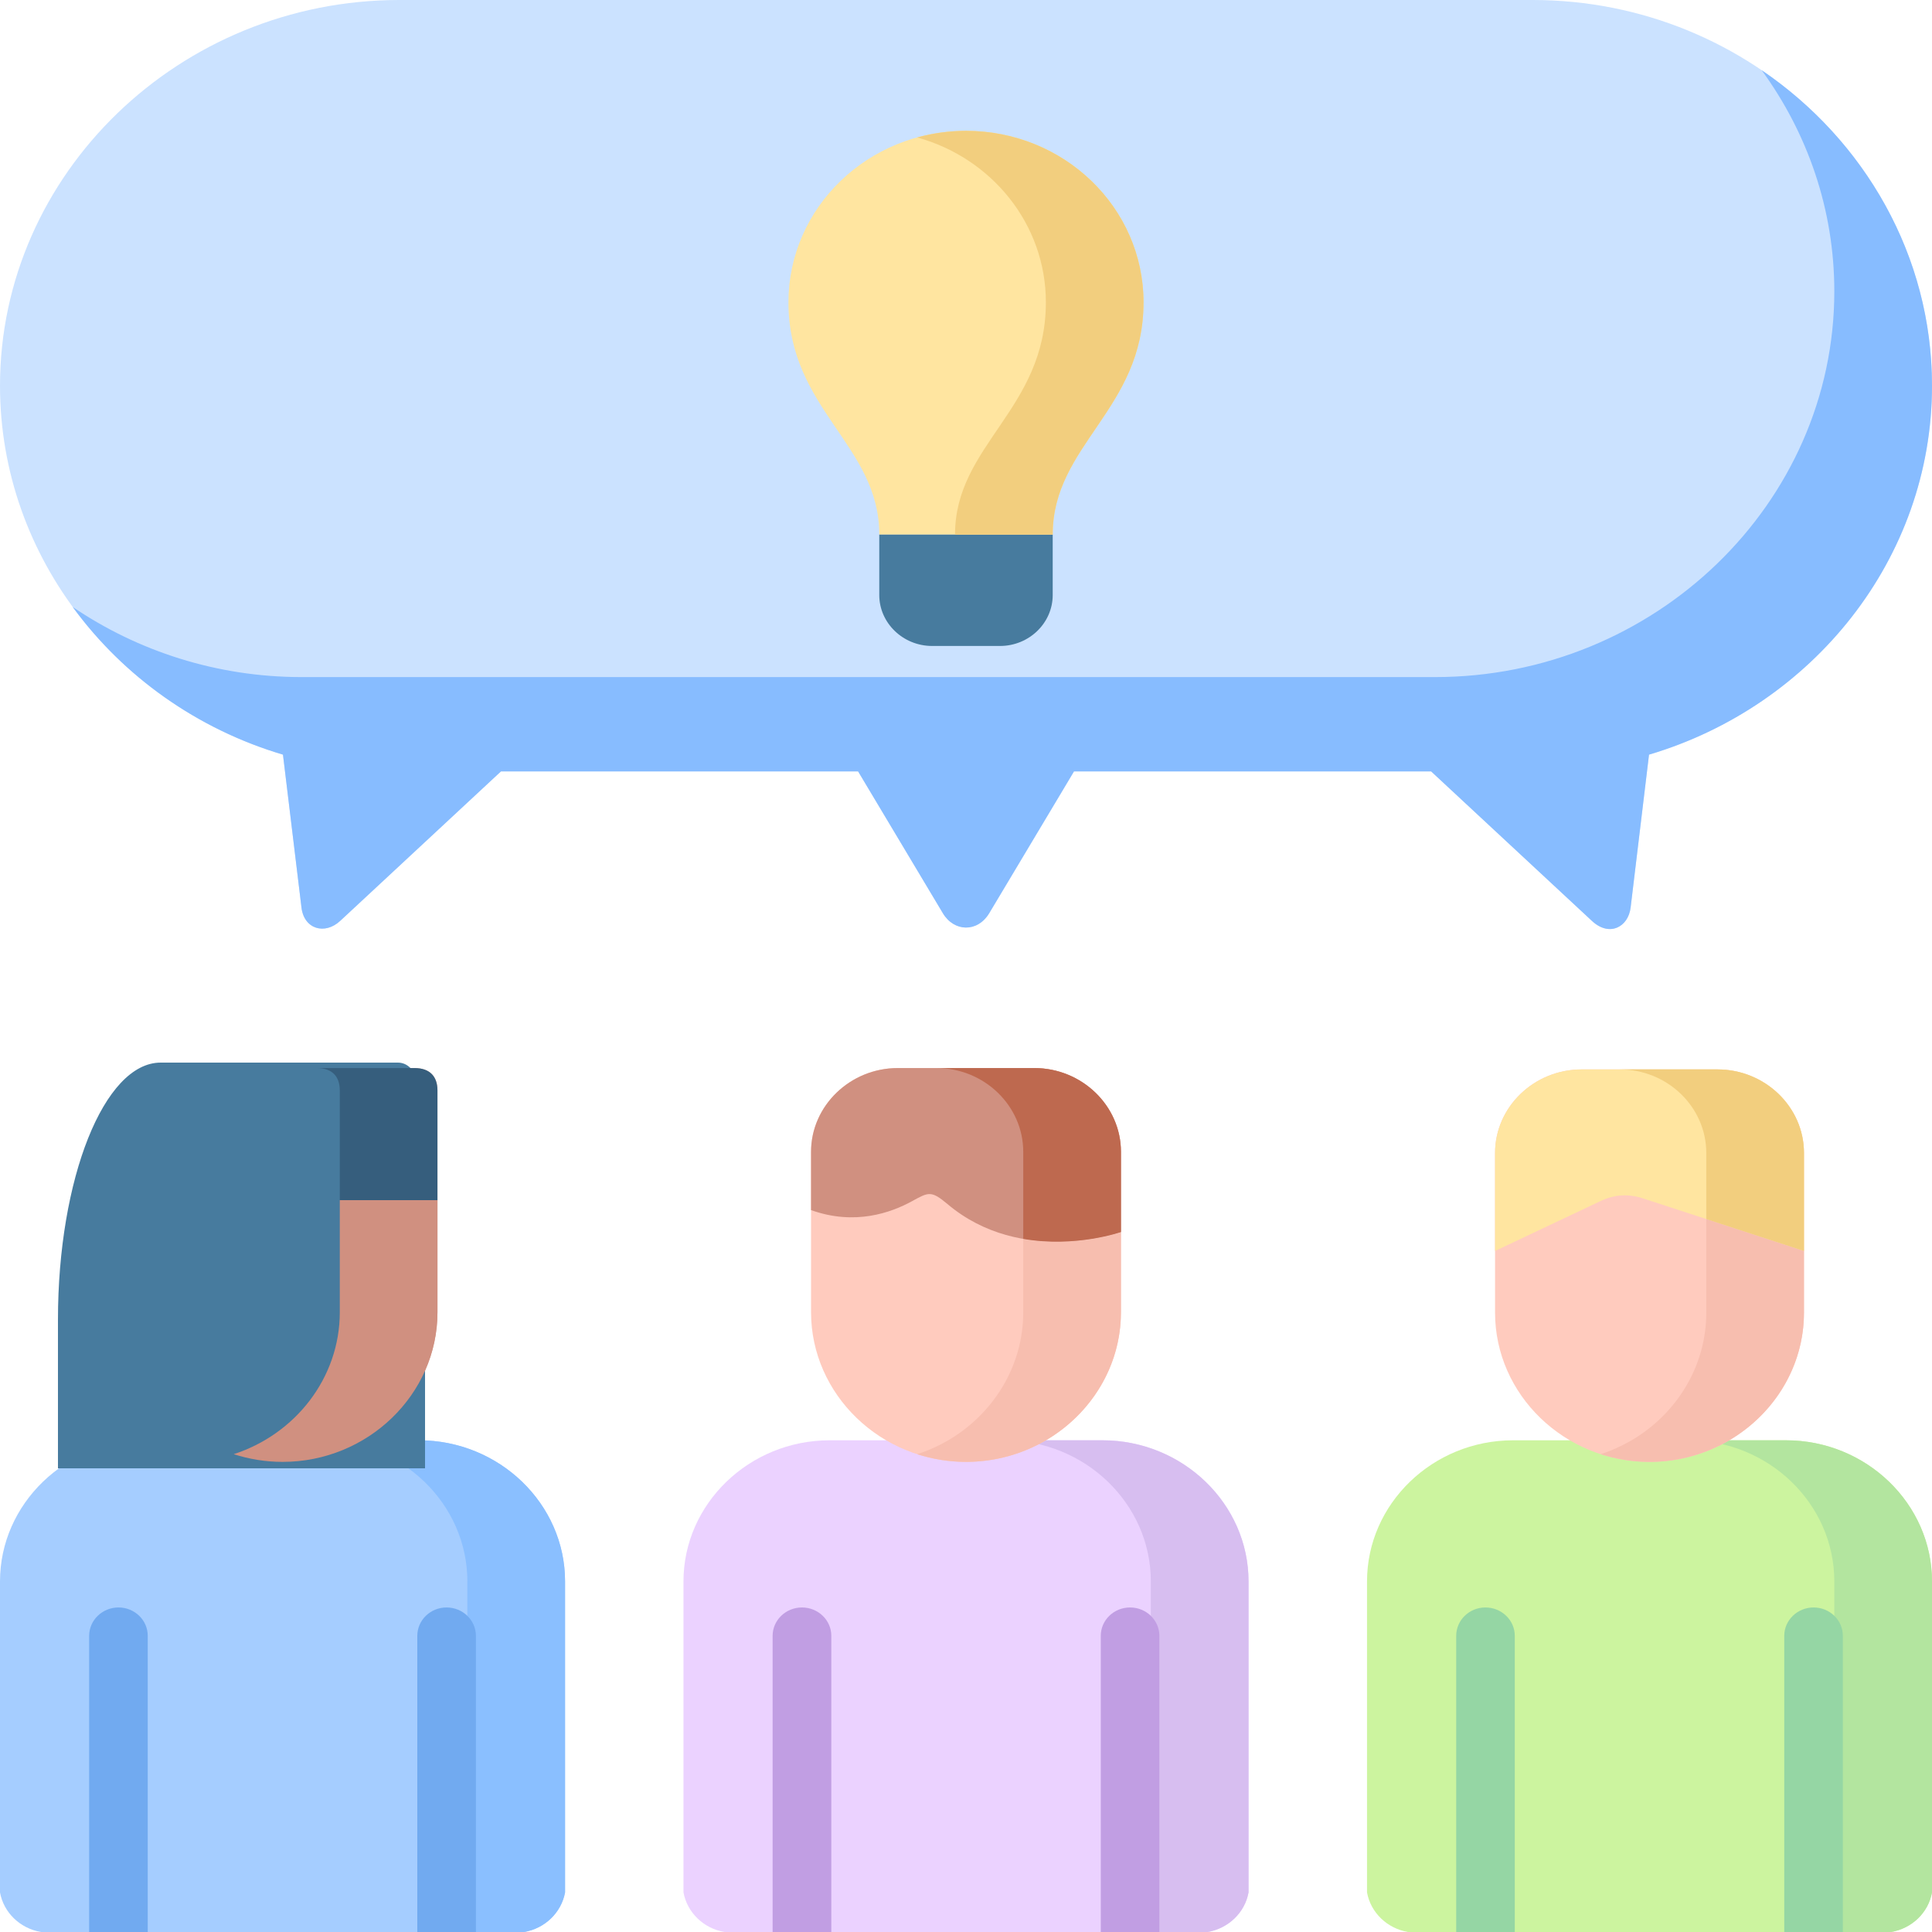
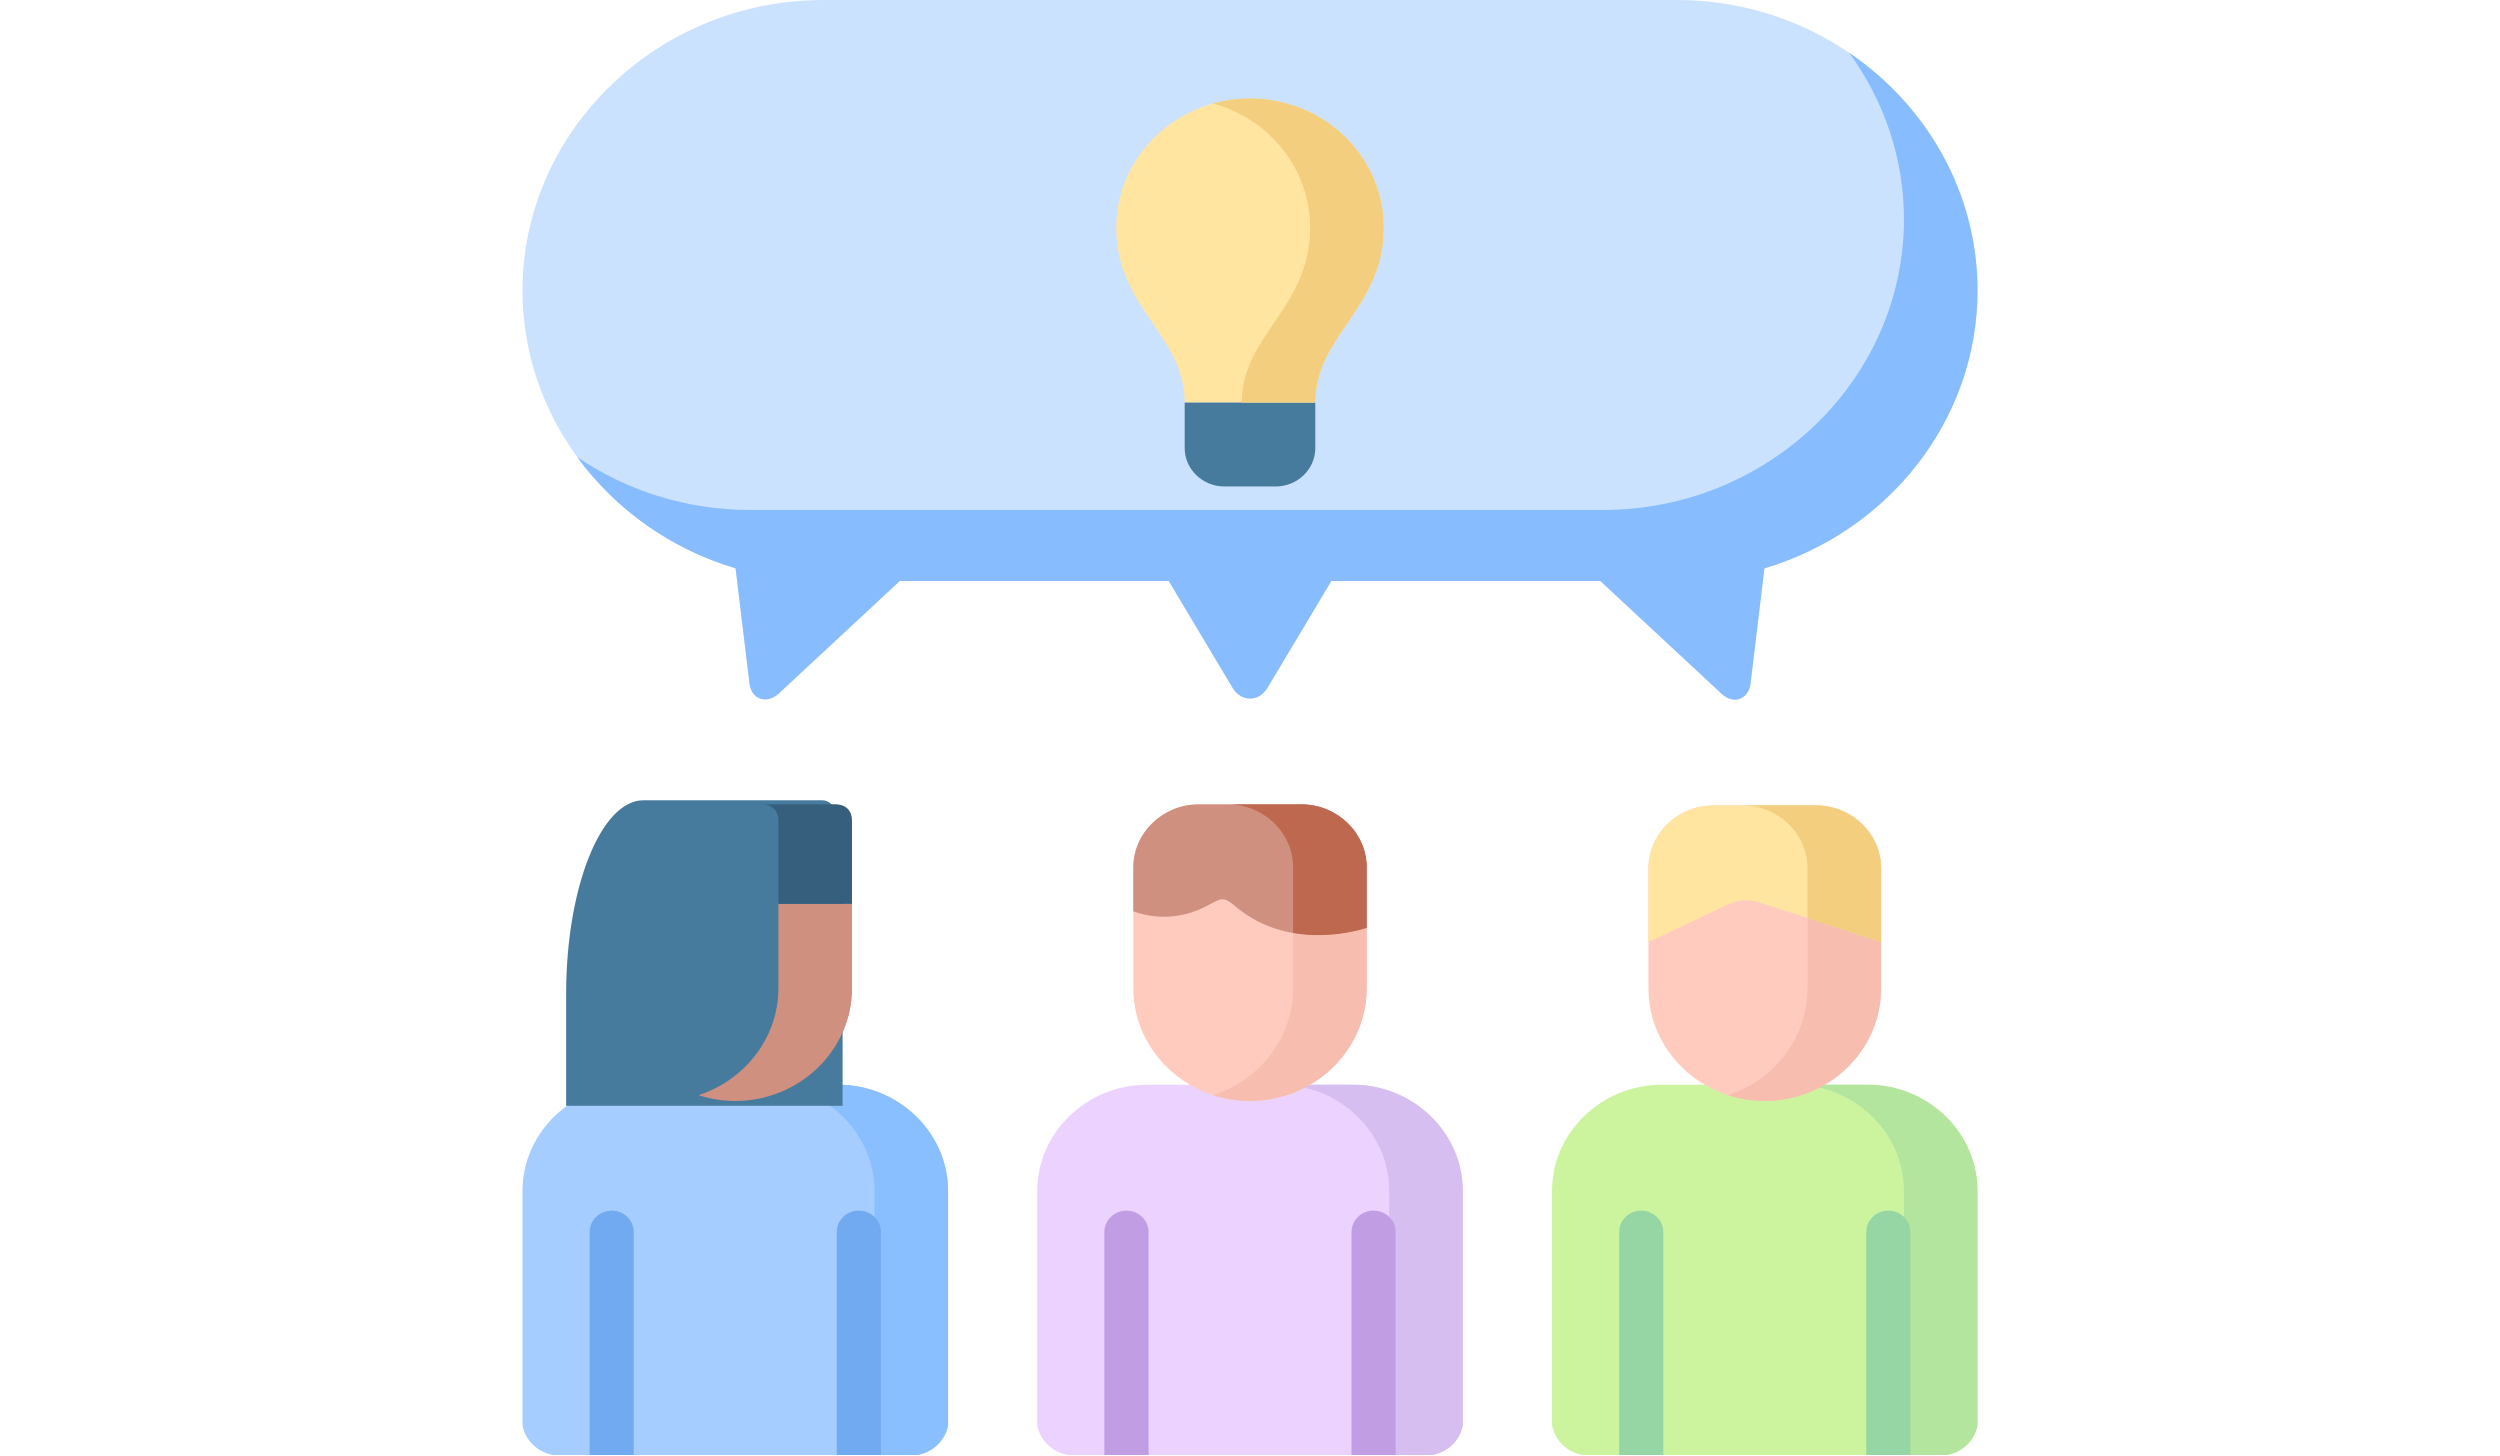
- <svg xmlns="http://www.w3.org/2000/svg" width="100" height="100" viewBox="0 0 100 100" fill="none">
+ <svg xmlns="http://www.w3.org/2000/svg" width="189" height="110" viewBox="0 0 100 100" fill="none">
  <path fill-rule="evenodd" clip-rule="evenodd" d="M7.567 74.549H21.681C25.843 74.549 29.248 77.838 29.248 81.852V97.952C29.053 98.998 28.204 99.817 27.127 100H2.121C1.043 99.817 0.189 98.998 0 97.952V81.852C0 77.837 3.405 74.549 7.567 74.549Z" fill="#A5CDFF" />
  <path fill-rule="evenodd" clip-rule="evenodd" d="M16.624 74.549H21.68C25.842 74.549 29.247 77.838 29.247 81.852V97.952C29.052 98.998 28.204 99.817 27.126 100H22.07C23.148 99.817 23.996 98.998 24.191 97.952V81.852C24.191 77.837 20.786 74.549 16.624 74.549Z" fill="#8ABFFF" />
  <path fill-rule="evenodd" clip-rule="evenodd" d="M42.943 74.549H57.063C61.219 74.549 64.624 77.838 64.624 81.852V97.952C64.435 98.998 63.581 99.817 62.503 100H37.498C36.42 99.817 35.571 98.998 35.377 97.952V81.852C35.377 77.837 38.782 74.549 42.943 74.549Z" fill="#EBD2FF" />
  <path fill-rule="evenodd" clip-rule="evenodd" d="M52.006 74.549H57.062C61.218 74.549 64.624 77.838 64.624 81.852V97.952C64.434 98.998 63.58 99.817 62.502 100H57.446C58.524 99.817 59.378 98.998 59.567 97.952V81.852C59.567 77.837 56.162 74.549 52.006 74.549Z" fill="#D7BEF0" />
  <path fill-rule="evenodd" clip-rule="evenodd" d="M78.319 74.549H92.438C96.6 74.549 99.999 77.838 99.999 81.852V97.952C99.81 98.998 98.962 99.817 97.878 100H72.878C71.801 99.817 70.946 98.998 70.757 97.952V81.852C70.757 77.837 74.157 74.549 78.319 74.549Z" fill="#CCF49F" />
  <path fill-rule="evenodd" clip-rule="evenodd" d="M87.382 74.549H92.439C96.601 74.549 100 77.838 100 81.852V97.952C99.811 98.998 98.963 99.817 97.879 100H92.823C93.906 99.817 94.755 98.998 94.944 97.952V81.852C94.944 77.837 91.544 74.549 87.382 74.549Z" fill="#B3E59F" />
  <path d="M21.6 100V84.669C21.6 83.861 22.277 83.202 23.114 83.202C23.951 83.202 24.633 83.861 24.633 84.669V100H21.6ZM4.615 84.669C4.615 83.861 5.297 83.202 6.134 83.202C6.971 83.202 7.647 83.861 7.647 84.669V100H4.615V84.669Z" fill="#71AAF0" />
  <path d="M56.976 100V84.669C56.976 83.861 57.653 83.202 58.49 83.202C59.332 83.202 60.009 83.861 60.009 84.669V100H56.976ZM39.991 84.669C39.991 83.861 40.673 83.202 41.51 83.202C42.347 83.202 43.029 83.861 43.029 84.669V100H39.991V84.669H39.991Z" fill="#C19EE3" />
  <path d="M92.353 100V84.669C92.353 83.861 93.035 83.202 93.872 83.202C94.709 83.202 95.385 83.861 95.385 84.669V100H92.353ZM75.373 84.669C75.373 83.861 76.049 83.202 76.886 83.202C77.723 83.202 78.405 83.861 78.405 84.669V100H75.373V84.669Z" fill="#95D6A4" />
  <path fill-rule="evenodd" clip-rule="evenodd" d="M25.929 39.929H44.416L48.802 47.265C49.381 48.24 50.596 48.278 51.204 47.265L55.589 39.929H74.077L82.395 47.664C83.307 48.516 84.281 47.979 84.402 46.972L85.353 39.06C93.809 36.552 100 28.923 100 19.965C100 8.986 90.701 0 79.328 0H20.672C9.304 0 0 8.986 0 19.965C0 28.923 6.191 36.552 14.647 39.06L15.604 46.972C15.736 48.095 16.814 48.406 17.611 47.664L25.929 39.929Z" fill="#CBE2FF" />
  <path fill-rule="evenodd" clip-rule="evenodd" d="M50 27.671H45.511C45.517 23.026 40.81 21.199 40.81 15.646C40.81 10.746 44.927 6.771 50 6.771C55.079 6.771 59.189 10.746 59.189 15.646C59.189 21.199 54.483 23.026 54.489 27.671H50Z" fill="#FFE5A0" />
  <path fill-rule="evenodd" clip-rule="evenodd" d="M54.488 27.671V30.799C54.488 32.25 53.262 33.435 51.76 33.435H48.246C46.744 33.435 45.511 32.25 45.511 30.799V27.671H54.488Z" fill="#477B9E" />
  <path fill-rule="evenodd" clip-rule="evenodd" d="M93.373 67.944C93.373 72.19 89.772 75.667 85.381 75.667C80.984 75.667 77.384 72.19 77.384 67.944V59.678C77.384 57.297 79.402 55.353 81.862 55.353H88.895C91.36 55.353 93.373 57.297 93.373 59.678V67.944Z" fill="#FFCBBE" />
  <path fill-rule="evenodd" clip-rule="evenodd" d="M22.643 67.921C22.643 72.179 19.032 75.667 14.623 75.667C10.209 75.667 6.604 72.179 6.604 67.921C6.604 65.153 6.604 62.385 6.604 59.617C6.604 57.236 8.622 55.282 11.092 55.282H21.451C22.271 55.282 22.643 55.741 22.643 56.439C22.643 60.264 22.643 64.09 22.643 67.921Z" fill="#D8A595" />
  <path fill-rule="evenodd" clip-rule="evenodd" d="M77.384 59.678V64.749L82.853 62.163C83.587 61.815 84.303 61.787 85.049 62.031L93.373 64.749V59.678C93.373 57.297 91.36 55.353 88.895 55.353H81.862C79.402 55.354 77.384 57.297 77.384 59.678Z" fill="#FFE5A0" />
  <path fill-rule="evenodd" clip-rule="evenodd" d="M3 68.314V76H22V58.554C22 56.411 21.558 55 20.588 55H8.317C5.391 55 3 61.002 3 68.314Z" fill="#477B9E" />
  <path fill-rule="evenodd" clip-rule="evenodd" d="M58.02 67.921C58.02 72.179 54.414 75.667 50 75.667C45.592 75.667 41.98 72.179 41.98 67.921V59.617C41.98 57.236 44.004 55.282 46.469 55.282H53.531C56.002 55.282 58.02 57.236 58.02 59.617V67.921Z" fill="#FFCBBE" />
  <path fill-rule="evenodd" clip-rule="evenodd" d="M41.98 59.617V62.634C44.244 63.448 46.13 62.767 47.214 62.169C48.062 61.704 48.2 61.615 49.037 62.318C52.889 65.58 58.02 63.769 58.02 63.769V59.617C58.02 57.236 56.002 55.282 53.532 55.282H46.469C44.004 55.282 41.98 57.236 41.98 59.617Z" fill="#D09080" />
  <path fill-rule="evenodd" clip-rule="evenodd" d="M17.588 62.119V67.921C17.588 71.326 15.277 74.239 12.096 75.268C12.893 75.523 13.741 75.667 14.624 75.667C19.032 75.667 22.644 72.179 22.644 67.921V62.119H17.588Z" fill="#D09080" />
  <path fill-rule="evenodd" clip-rule="evenodd" d="M21.451 55.282H16.395C17.215 55.282 17.587 55.741 17.587 56.439V62.119H22.643V56.439C22.643 55.741 22.271 55.282 21.451 55.282Z" fill="#365E7D" />
  <path fill-rule="evenodd" clip-rule="evenodd" d="M52.963 67.921C52.963 70.723 51.404 73.187 49.082 74.549C48.578 74.842 48.039 75.086 47.471 75.268C48.268 75.523 49.117 75.667 49.999 75.667C51.513 75.667 52.929 75.257 54.138 74.549C56.46 73.187 58.019 70.723 58.019 67.921V63.769C58.019 63.769 55.675 64.594 52.963 64.123V67.921H52.963Z" fill="#F7BEAF" />
  <path fill-rule="evenodd" clip-rule="evenodd" d="M48.475 55.282C50.945 55.282 52.963 57.236 52.963 59.617V64.124C55.675 64.594 58.02 63.769 58.02 63.769V59.617C58.02 57.236 56.002 55.282 53.531 55.282H48.475V55.282Z" fill="#BE694F" />
  <path fill-rule="evenodd" clip-rule="evenodd" d="M88.317 67.943C88.317 70.734 86.763 73.192 84.453 74.548C83.948 74.842 83.415 75.085 82.853 75.268C83.644 75.523 84.499 75.667 85.381 75.667C86.889 75.667 88.299 75.257 89.509 74.548C91.819 73.192 93.373 70.734 93.373 67.943V64.749L88.317 63.099V67.943Z" fill="#F7BEAF" />
  <path fill-rule="evenodd" clip-rule="evenodd" d="M88.896 55.353H83.839C86.304 55.353 88.317 57.297 88.317 59.678V63.099L93.373 64.749V59.677C93.373 57.297 91.361 55.353 88.896 55.353Z" fill="#F2CE7E" />
  <path fill-rule="evenodd" clip-rule="evenodd" d="M74.272 35.046H15.615C11.219 35.046 7.125 33.7 3.76 31.414C6.386 35.012 10.204 37.742 14.646 39.06L15.604 46.971C15.736 48.095 16.813 48.405 17.61 47.663L25.928 39.929H44.416L48.801 47.265C49.38 48.239 50.596 48.278 51.203 47.265L55.589 39.929H74.077L82.395 47.663C83.306 48.516 84.281 47.979 84.401 46.971L85.353 39.06C93.808 36.552 100 28.922 100 19.964C100 13.232 96.508 7.253 91.183 3.632C93.551 6.882 94.944 10.829 94.944 15.081C94.943 26.06 85.645 35.046 74.272 35.046Z" fill="#87BCFF" />
  <path fill-rule="evenodd" clip-rule="evenodd" d="M54.134 15.646C54.134 21.199 49.427 23.026 49.433 27.671H54.489C54.483 23.026 59.19 21.199 59.19 15.646C59.19 10.746 55.08 6.771 50 6.771C49.123 6.771 48.275 6.893 47.472 7.114C51.319 8.172 54.134 11.593 54.134 15.646Z" fill="#F2CE7E" />
</svg>
